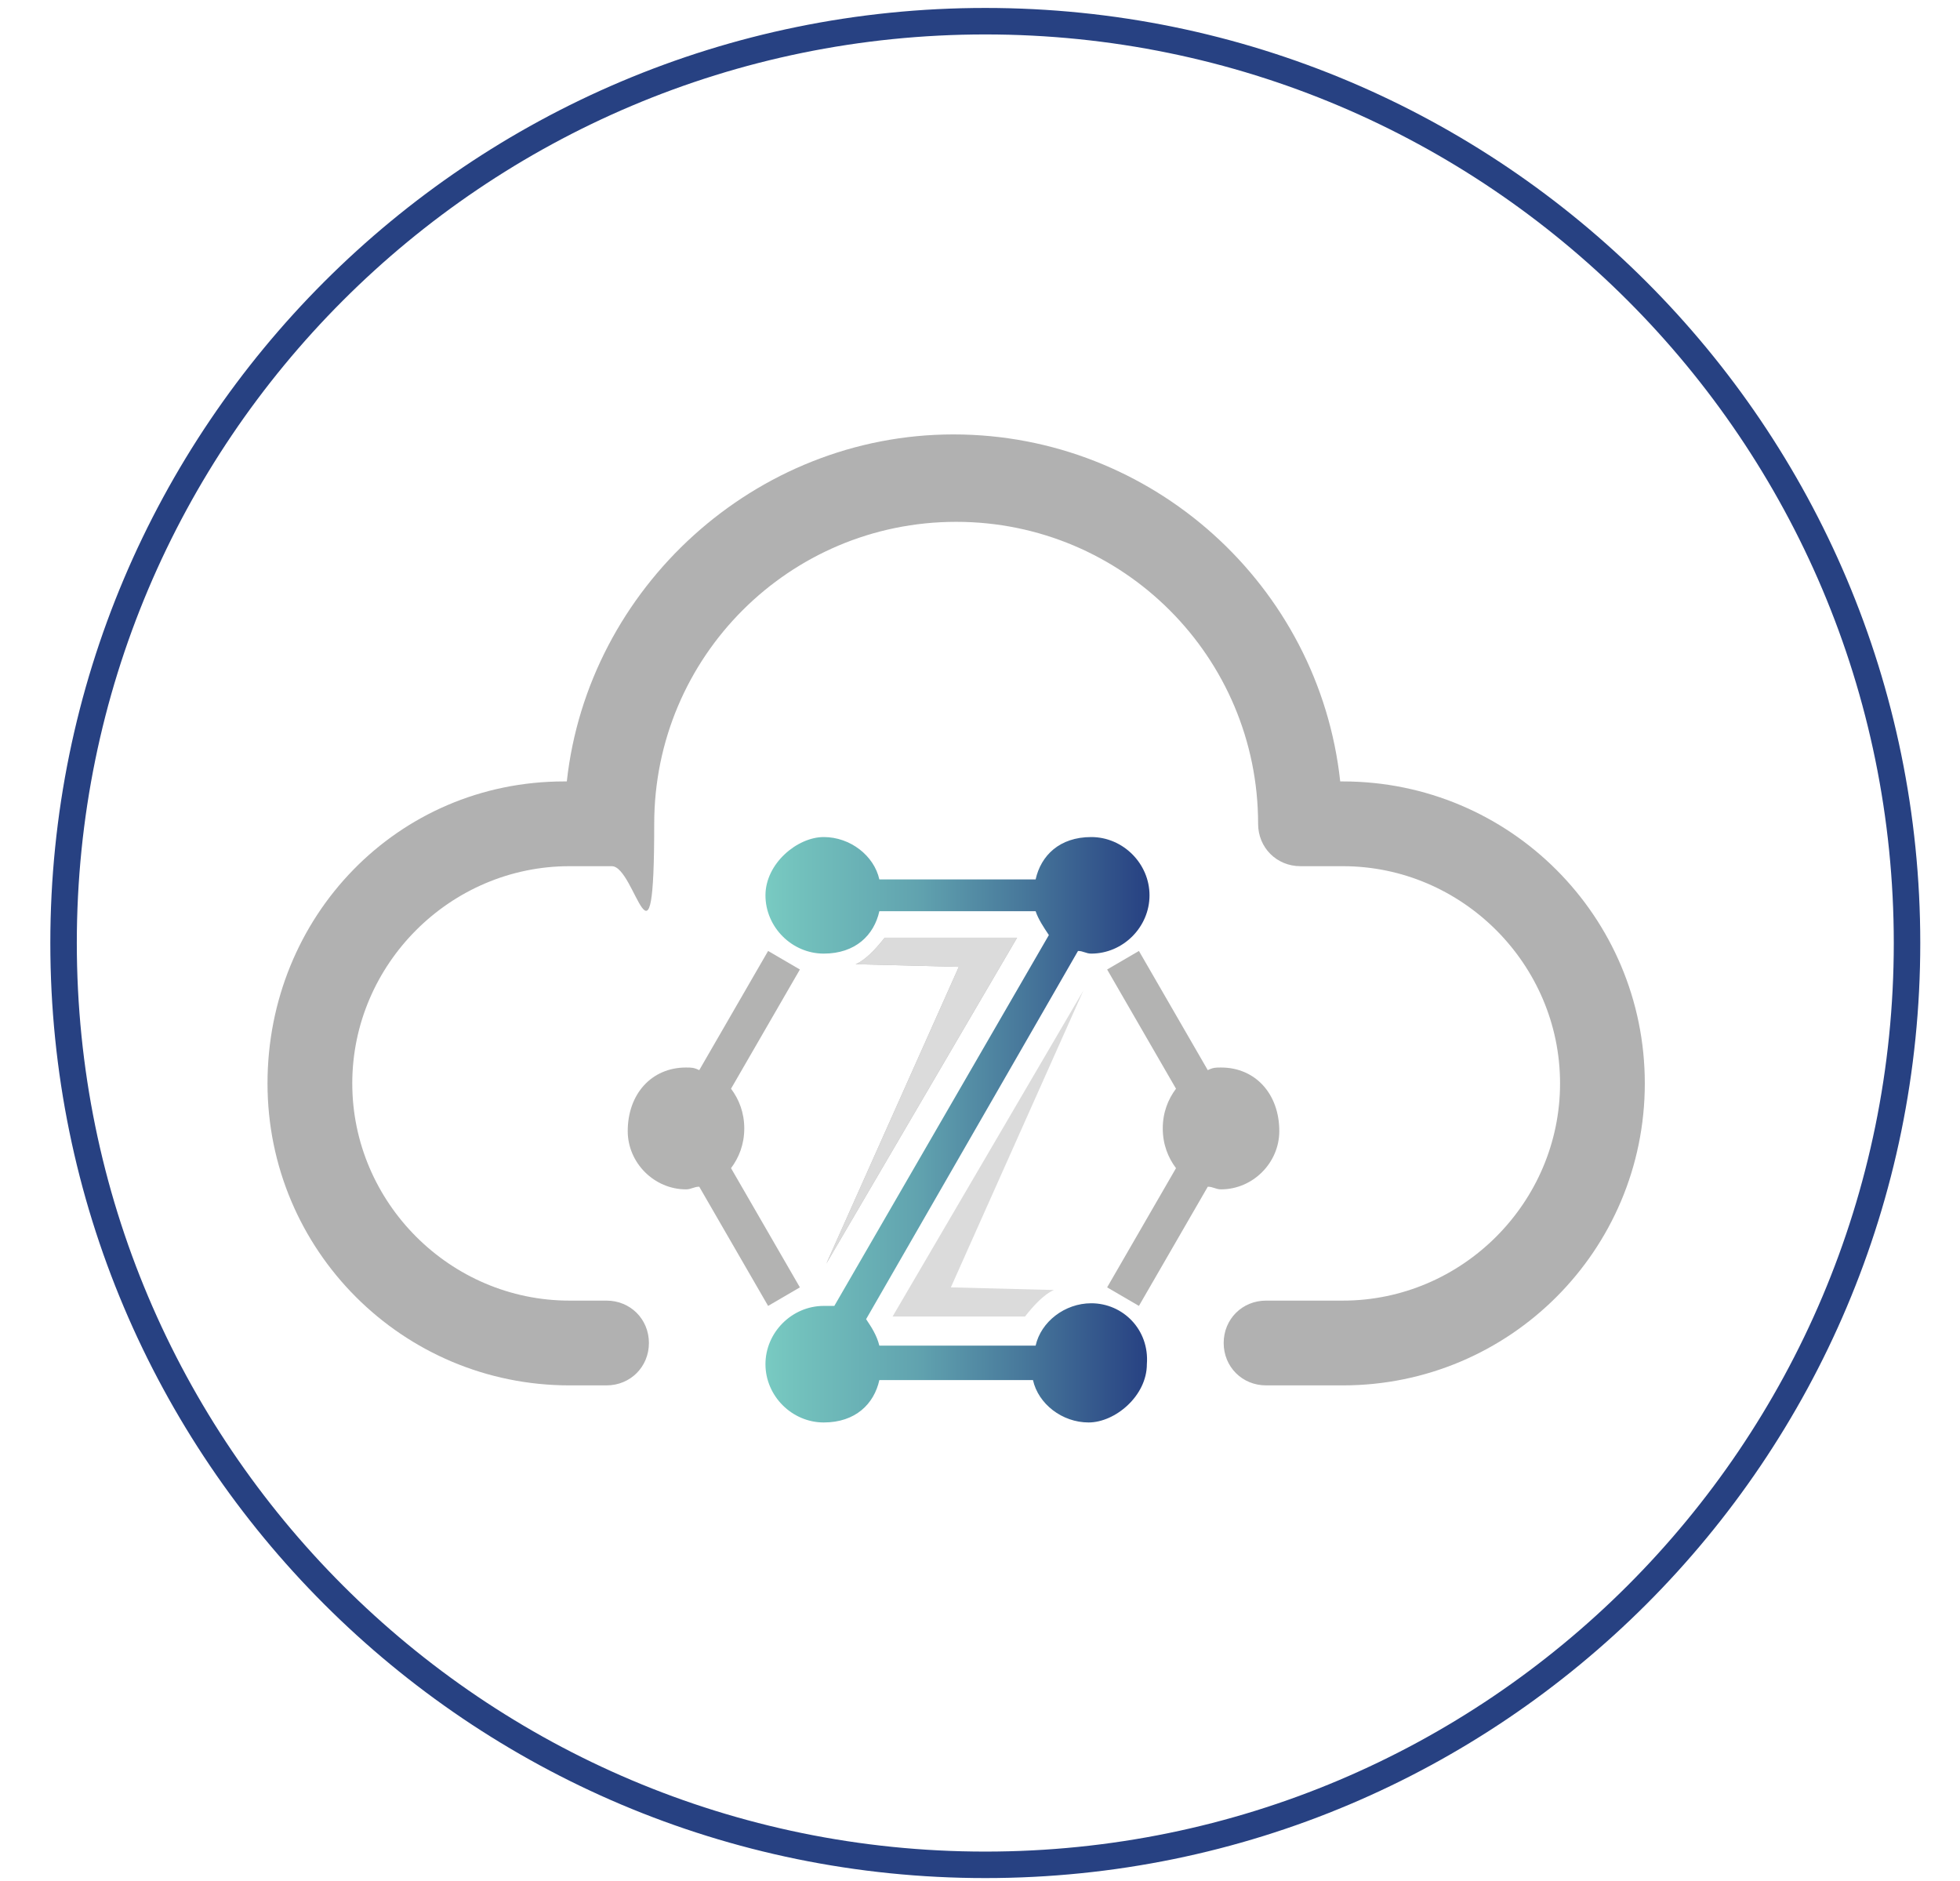
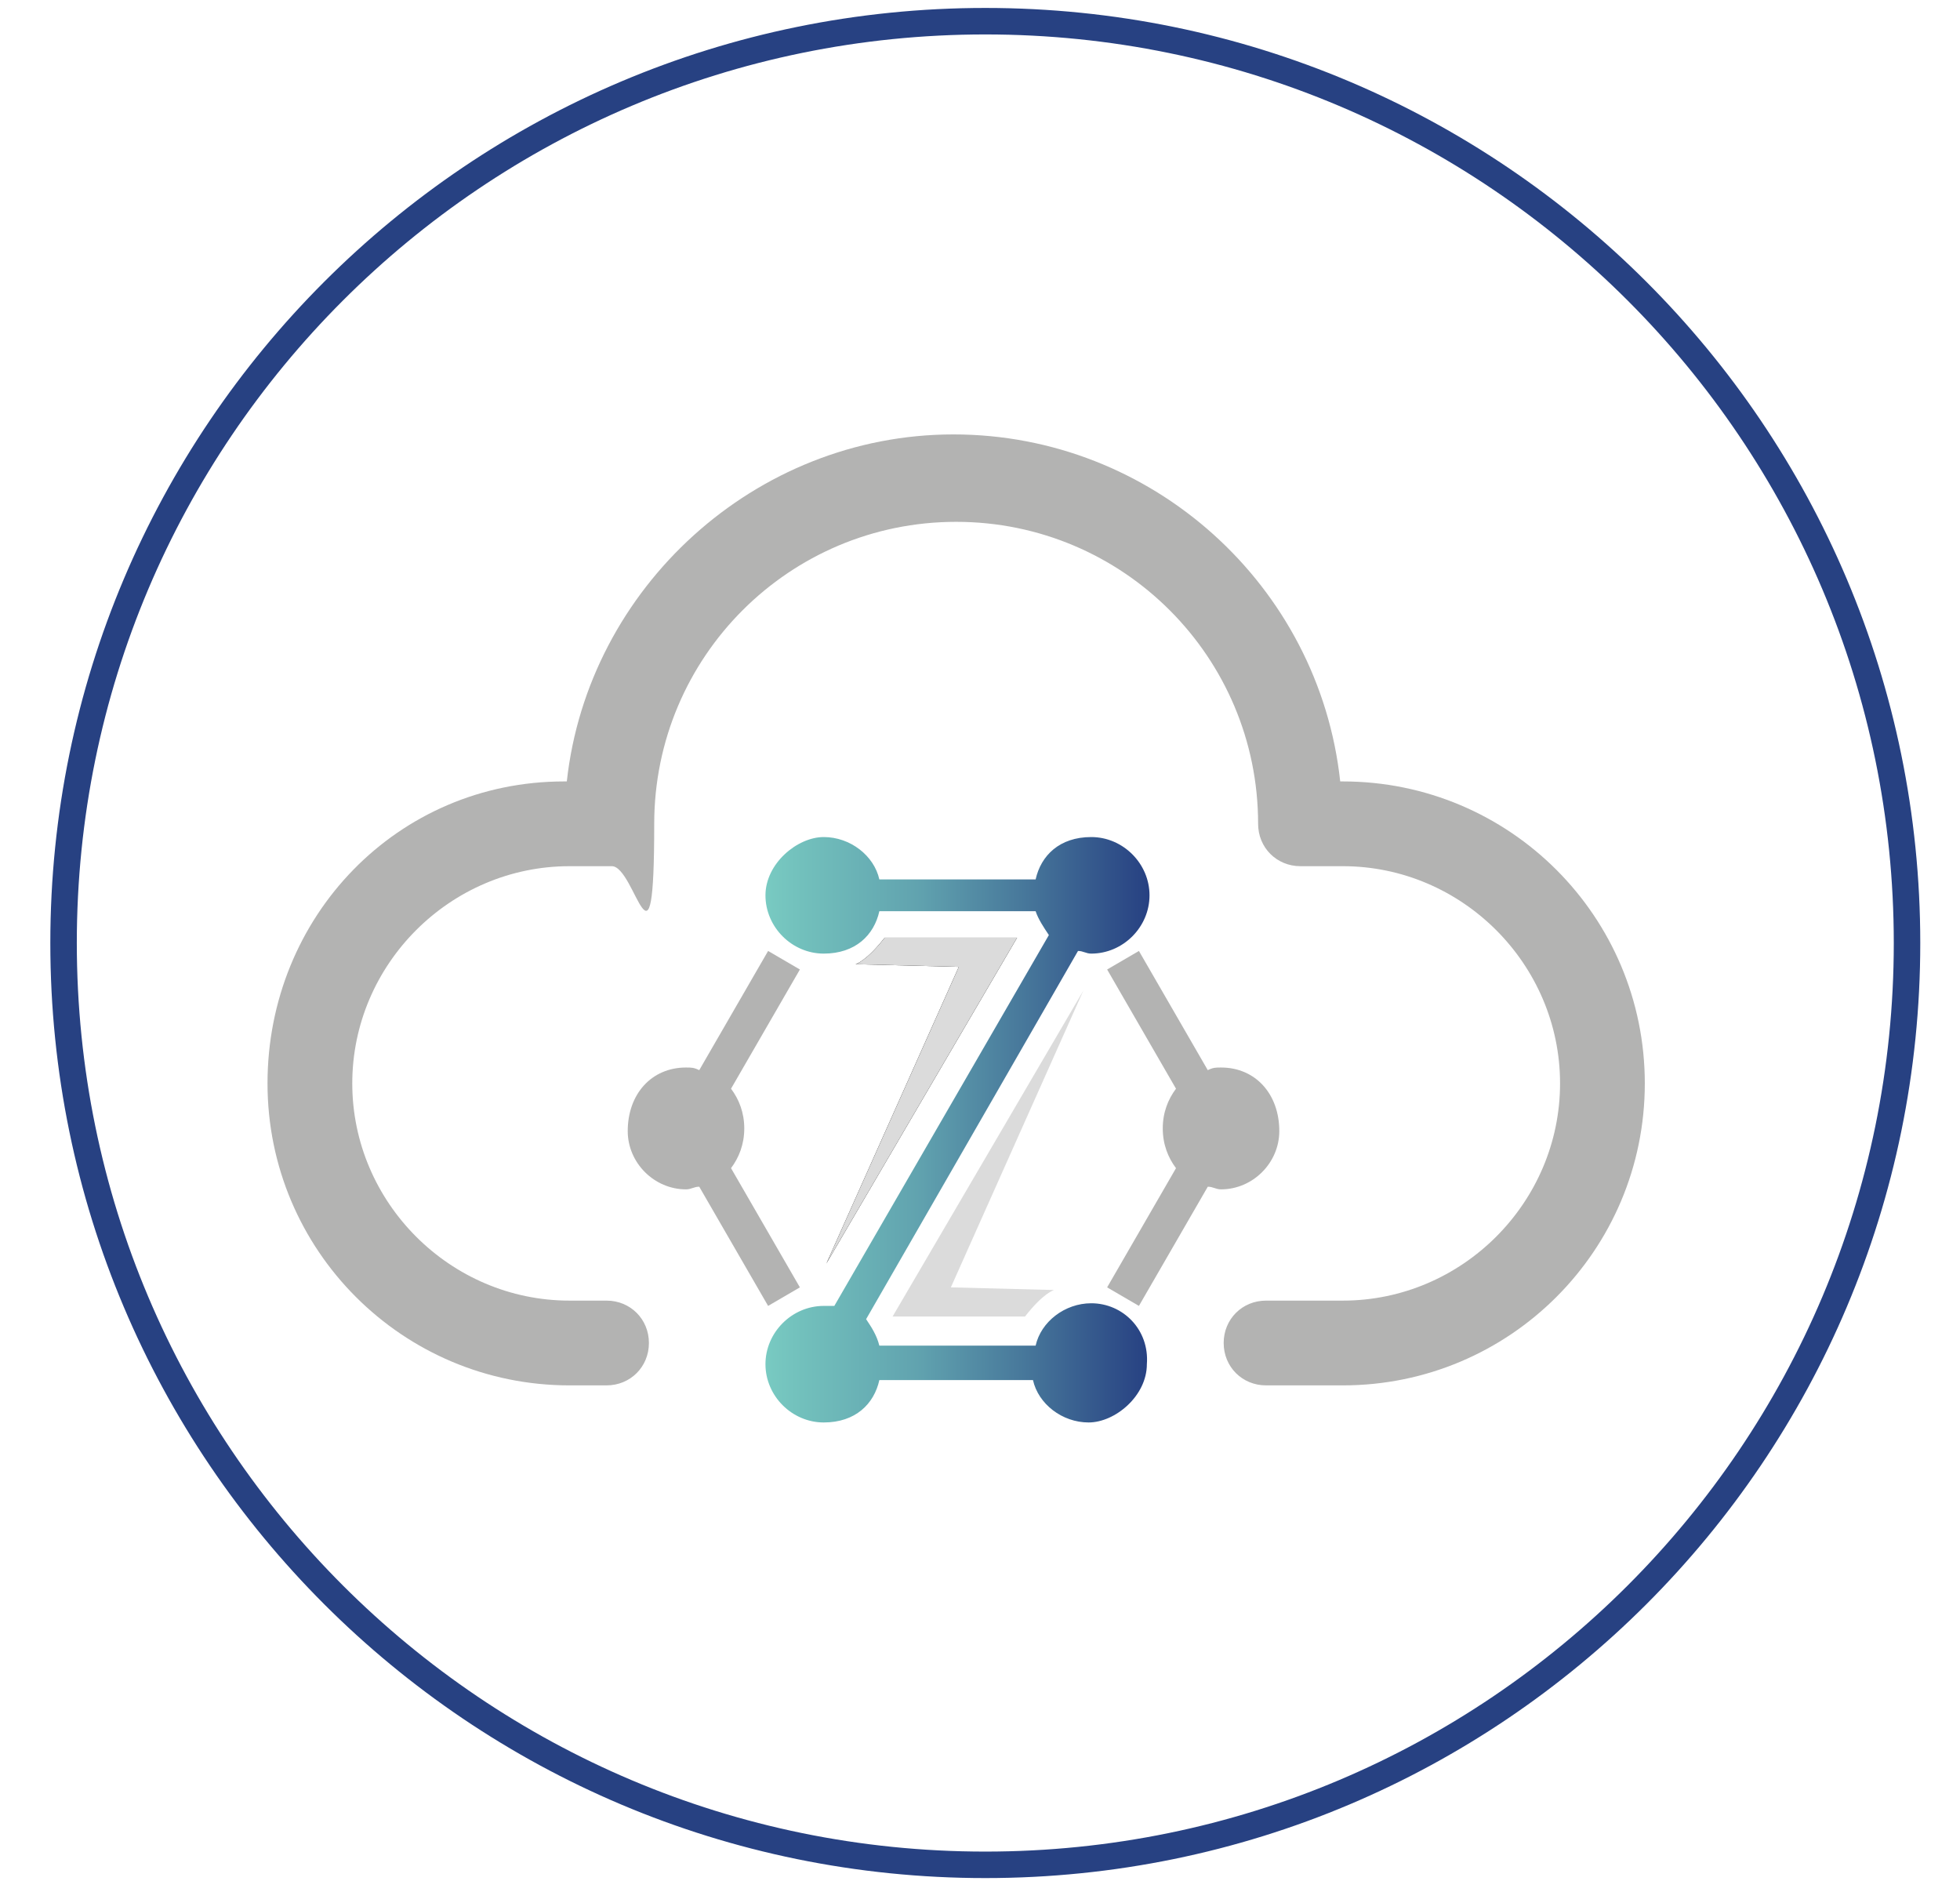
<svg xmlns="http://www.w3.org/2000/svg" version="1.1" id="Layer_1" x="0px" y="0px" viewBox="0 0 74 71" style="enable-background:new 0 0 74 71;" xml:space="preserve">
  <style type="text/css">
	.st0{fill:none;stroke:#274182;stroke-miterlimit:10;}
- 	.st1{fill:#B1B1B1;}
+ 	.st2{fill:#B1B1B1;}
	.st2{fill:#B3B3B2;}
	.st3{fill:url(#SVGID_1_);}
	.st4{fill:#DBDBDB;}
</style>
  <circle class="st0" cx="37.2" cy="35.6" r="34.8" />
-   <path class="st1" d="M62.1,40.9c0,6.3-5.1,11.4-11.4,11.4h-2.9c-0.9,0-1.6-0.7-1.6-1.6c0-0.9,0.7-1.6,1.6-1.6h2.9  c4.5,0,8.2-3.7,8.2-8.2s-3.7-8.2-8.2-8.2h-1.6c-0.9,0-1.6-0.7-1.6-1.6c0-6.3-5.1-11.4-11.4-11.4s-11.4,5.1-11.4,11.4  s-0.7,1.6-1.6,1.6h-1.6c-4.5,0-8.2,3.7-8.2,8.2s3.7,8.2,8.2,8.2h1.4c0.9,0,1.6,0.7,1.6,1.6c0,0.9-0.7,1.6-1.6,1.6h-1.4  c-6.3,0-11.4-5.1-11.4-11.4S15,29.5,21.3,29.5h0.1c0.8-7.3,7.1-13.1,14.6-13.1s13.8,5.7,14.6,13.1h0.1C57,29.5,62.1,34.6,62.1,40.9  L62.1,40.9z" />
+   <path class="st2" d="M62.1,40.9c0,6.3-5.1,11.4-11.4,11.4h-2.9c-0.9,0-1.6-0.7-1.6-1.6c0-0.9,0.7-1.6,1.6-1.6h2.9  c4.5,0,8.2-3.7,8.2-8.2s-3.7-8.2-8.2-8.2h-1.6c-0.9,0-1.6-0.7-1.6-1.6c0-6.3-5.1-11.4-11.4-11.4s-11.4,5.1-11.4,11.4  s-0.7,1.6-1.6,1.6h-1.6c-4.5,0-8.2,3.7-8.2,8.2s3.7,8.2,8.2,8.2h1.4c0.9,0,1.6,0.7,1.6,1.6c0,0.9-0.7,1.6-1.6,1.6h-1.4  c-6.3,0-11.4-5.1-11.4-11.4S15,29.5,21.3,29.5h0.1c0.8-7.3,7.1-13.1,14.6-13.1s13.8,5.7,14.6,13.1h0.1C57,29.5,62.1,34.6,62.1,40.9  L62.1,40.9z" />
  <g>
    <path class="st2" d="M46.1,40.3c-0.2,0-0.3,0-0.5,0.1L43,35.9l-1.2,0.7l2.6,4.5c-0.3,0.4-0.5,0.9-0.5,1.5s0.2,1.1,0.5,1.5l-2.6,4.5   l1.2,0.7l2.6-4.5c0.2,0,0.3,0.1,0.5,0.1c1.2,0,2.2-1,2.2-2.2C48.3,41.3,47.4,40.3,46.1,40.3L46.1,40.3z" />
    <path class="st2" d="M25.9,40.3c0.2,0,0.3,0,0.5,0.1l2.6-4.5l1.2,0.7l-2.6,4.5c0.3,0.4,0.5,0.9,0.5,1.5s-0.2,1.1-0.5,1.5l2.6,4.5   L29,49.3l-2.6-4.5c-0.2,0-0.3,0.1-0.5,0.1c-1.2,0-2.2-1-2.2-2.2C23.7,41.3,24.6,40.3,25.9,40.3L25.9,40.3z" />
    <linearGradient id="SVGID_1_" gradientUnits="userSpaceOnUse" x1="28.827" y1="762.65" x2="43.327" y2="762.65" gradientTransform="matrix(1 0 0 1 0 -720)">
      <stop offset="0" style="stop-color:#79CBC2" />
      <stop offset="0.1" style="stop-color:#72C0BC" />
      <stop offset="0.4" style="stop-color:#61A3AF" />
      <stop offset="0.7" style="stop-color:#457499" />
      <stop offset="1" style="stop-color:#274182" />
    </linearGradient>
    <path class="st3" d="M41.2,49.2c-1,0-1.9,0.7-2.1,1.6h-5.9c-0.1-0.4-0.3-0.7-0.5-1l8-13.9c0.2,0,0.3,0.1,0.5,0.1   c1.2,0,2.2-1,2.2-2.2s-1-2.2-2.2-2.2s-1.9,0.7-2.1,1.6h-5.9c-0.2-0.9-1.1-1.6-2.1-1.6c-1,0-2.2,1-2.2,2.2c0,1.2,1,2.2,2.2,2.2   c1.2,0,1.9-0.7,2.1-1.6h5.9c0.1,0.3,0.3,0.6,0.5,0.9l-8.1,14c-0.1,0-0.3,0-0.4,0c-1.2,0-2.2,1-2.2,2.2s1,2.2,2.2,2.2   s1.9-0.7,2.1-1.6H39c0.2,0.9,1.1,1.6,2.1,1.6s2.2-1,2.2-2.2C43.4,50.2,42.4,49.2,41.2,49.2L41.2,49.2z" />
    <path class="st4" d="M39.8,48.7c0,0-0.4,0.1-1.1,1h-5l7.2-12.3l-5,11.2L39.8,48.7L39.8,48.7z" />
    <path class="st1" d="M32.3,36.4c0,0,0.4-0.1,1.1-1h5l-7.2,12.3l5-11.2L32.3,36.4L32.3,36.4z" />
    <path class="st4" d="M32.3,36.4c0,0,0.4-0.1,1.1-1h5l-7.2,12.3l5-11.2L32.3,36.4L32.3,36.4z" />
  </g>
</svg>
